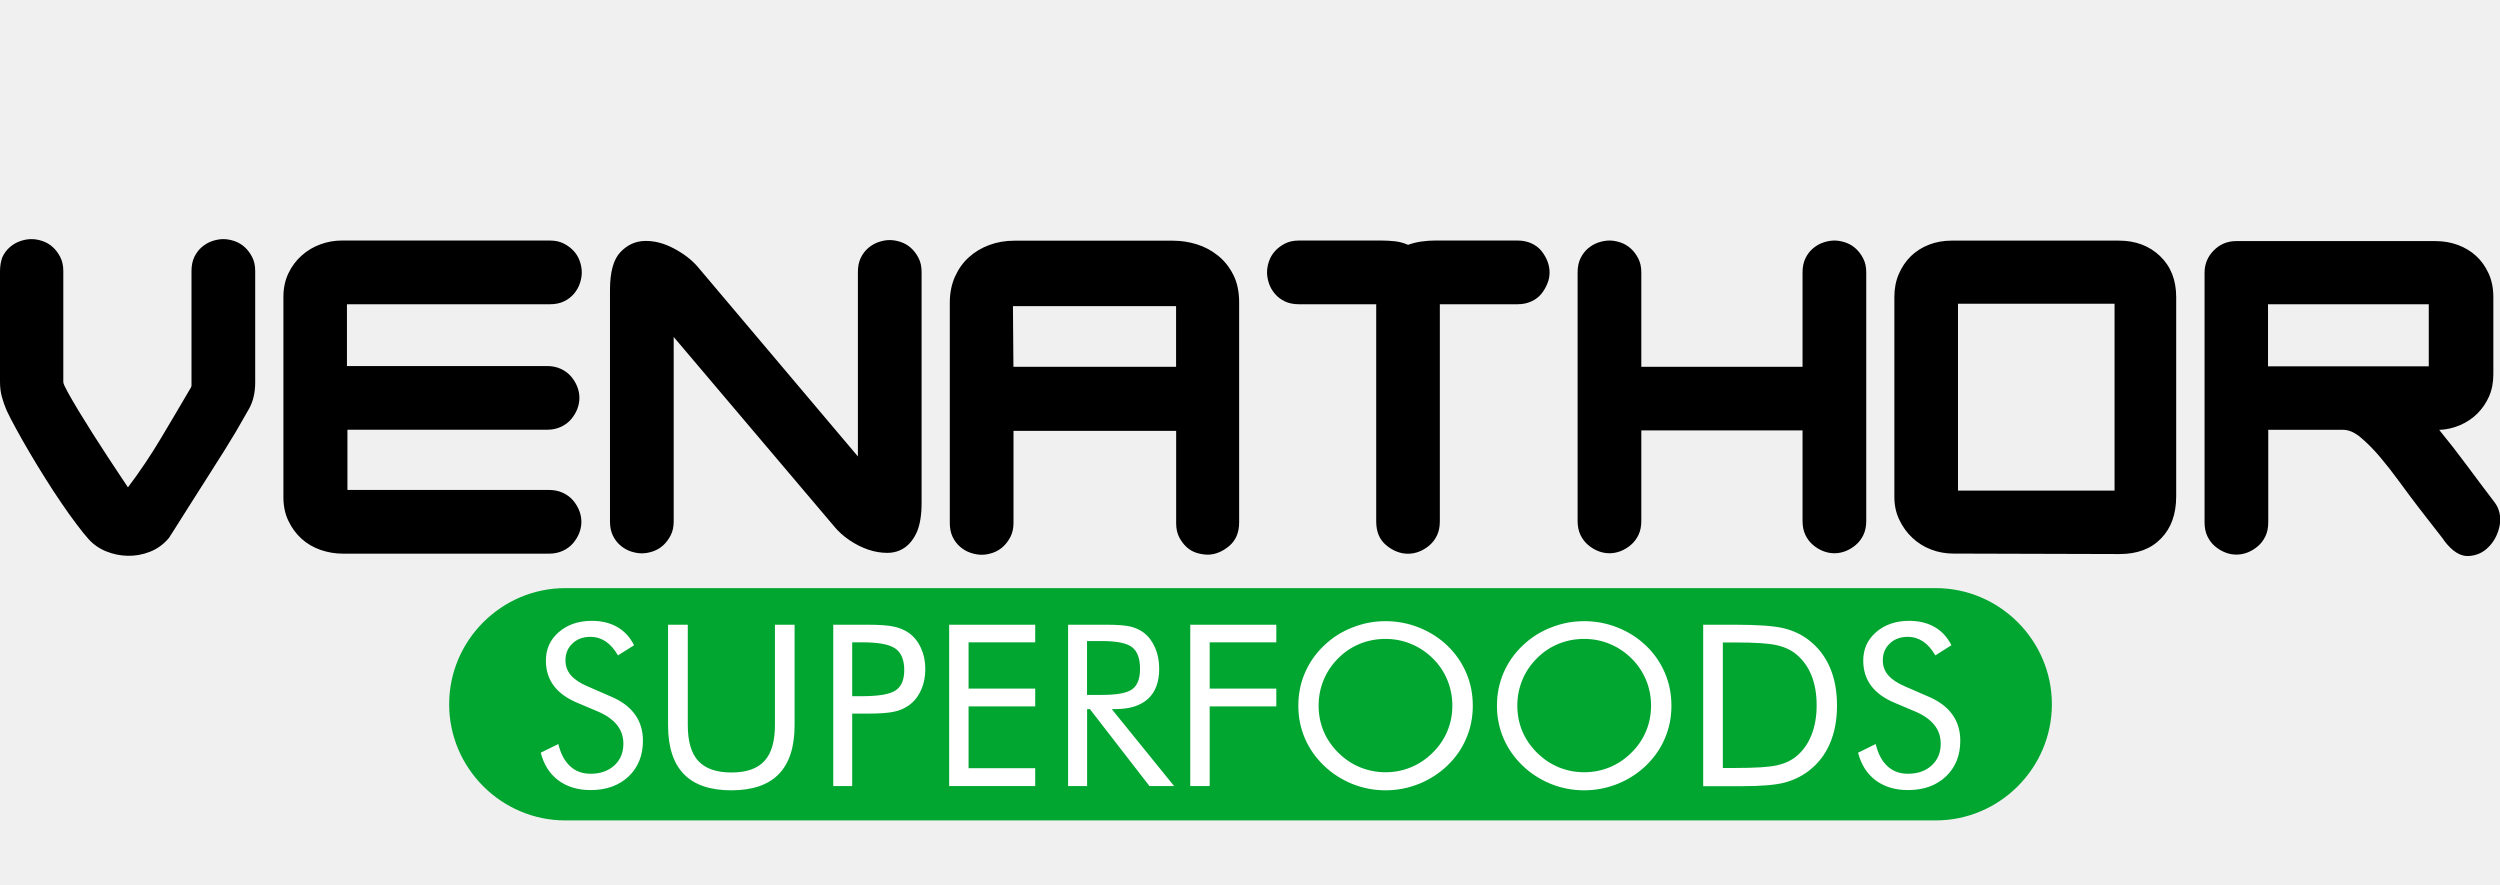
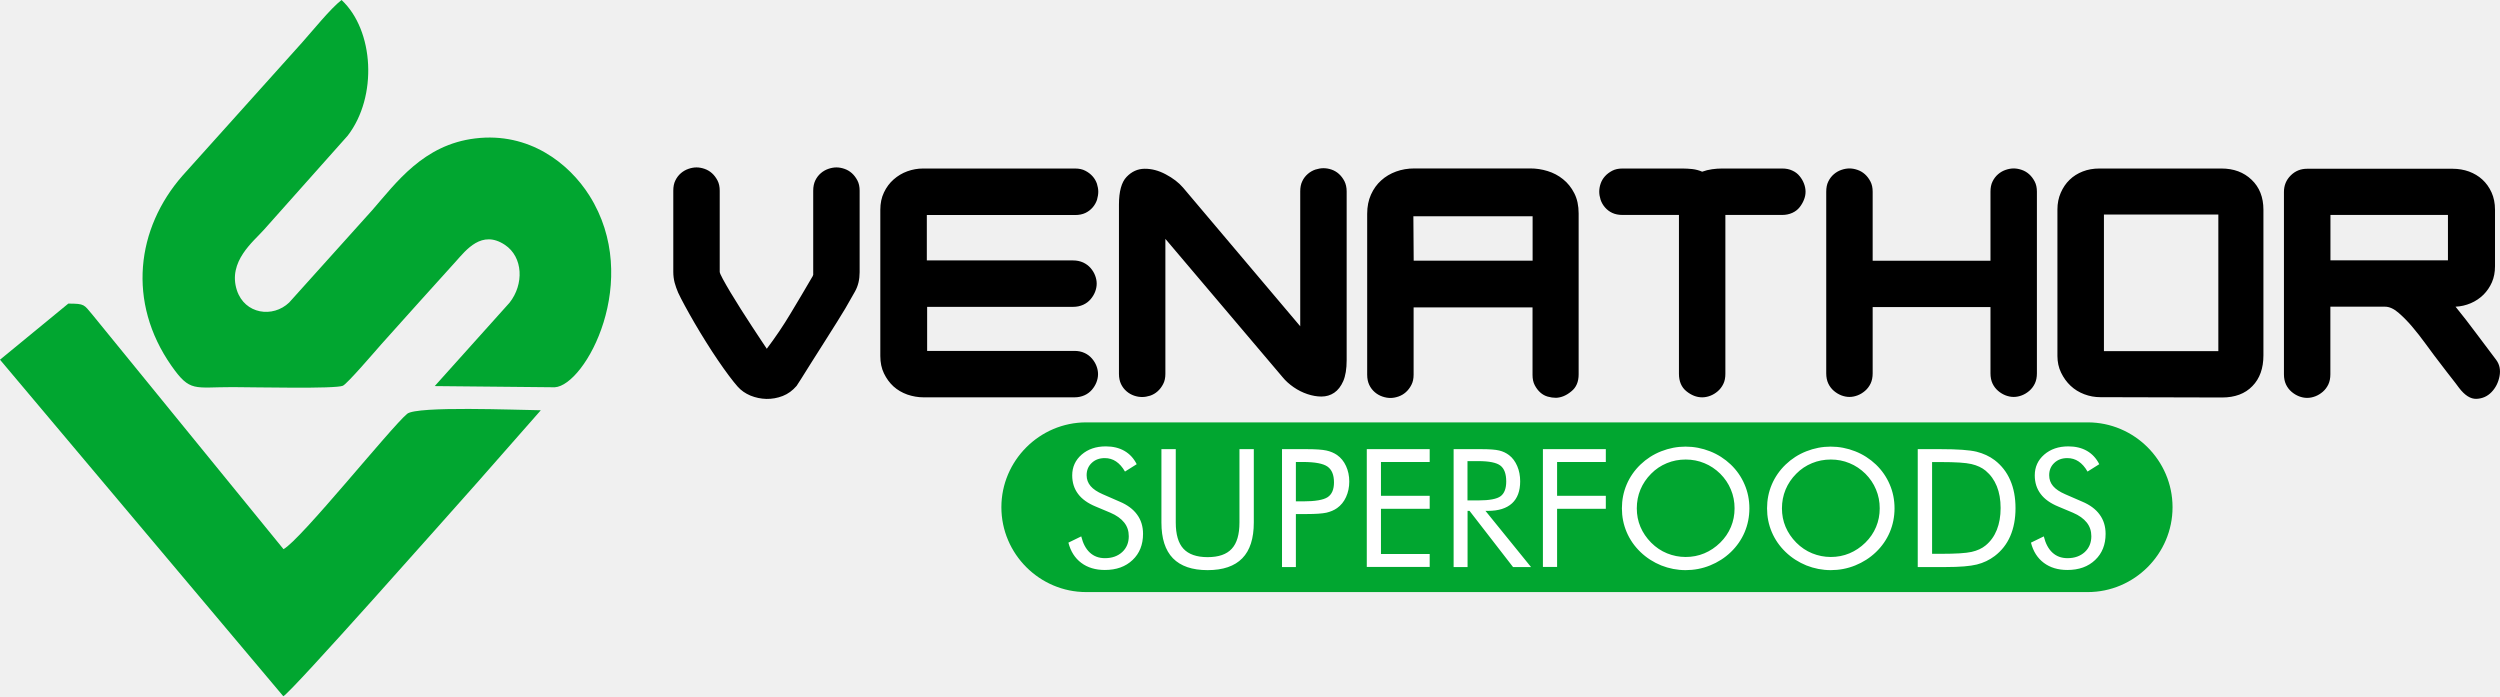
- <svg xmlns="http://www.w3.org/2000/svg" version="1.1" id="Capa_1" x="0px" y="0px" viewBox="0 0 315.54 111.69" style="enable-background:new 0 0 315.54 111.69;" xml:space="preserve">
+ <svg xmlns="http://www.w3.org/2000/svg" version="1.1" id="Capa_1" x="0px" y="0px" viewBox="0 0 315.54 87.88" style="enable-background:new 0 0 315.54 87.88;" xml:space="preserve">
  <style type="text/css">
	.st0{fill-rule:evenodd;clip-rule:evenodd;fill:#01A630;}
	.st1{fill:#FFFFFF;}
</style>
-   <path class="st0" d="M71.35,74.23h172.97c8.06,0,14.66,6.6,14.66,14.66v0c0,8.06-6.6,14.66-14.66,14.66H71.35  c-8.06,0-14.66-6.6-14.66-14.66v0C56.69,80.83,63.29,74.23,71.35,74.23" />
-   <path d="M306.55,46.24h-20.29V38.4h20.29V46.24z M314.87,63.42c-1.16-1.52-2.3-3.04-3.44-4.58c-1.14-1.54-2.32-3.06-3.56-4.58  c0.92-0.04,1.8-0.24,2.63-0.6c0.84-0.36,1.57-0.85,2.19-1.47c0.62-0.62,1.11-1.34,1.47-2.16c0.36-0.82,0.54-1.75,0.54-2.78V37.5  c0-1.12-0.2-2.12-0.6-2.99c-0.4-0.88-0.93-1.62-1.59-2.22c-0.66-0.6-1.43-1.06-2.3-1.38c-0.88-0.32-1.82-0.48-2.81-0.48h-25.14  c-1.12,0-2.07,0.39-2.84,1.17c-0.78,0.78-1.17,1.73-1.17,2.84v17.06v11.85v2.57c0,0.68,0.12,1.27,0.36,1.77  c0.24,0.5,0.56,0.92,0.96,1.26c0.4,0.34,0.83,0.6,1.29,0.78c0.46,0.18,0.93,0.27,1.41,0.27c0.48,0,0.95-0.09,1.41-0.27  c0.46-0.18,0.89-0.44,1.29-0.78c0.4-0.34,0.72-0.76,0.96-1.26c0.24-0.5,0.36-1.09,0.36-1.77v-2.57v-9.1h9.46  c0.72,0,1.48,0.34,2.27,1.02c0.8,0.68,1.59,1.48,2.36,2.39c0.78,0.92,1.51,1.85,2.19,2.78c0.68,0.94,1.22,1.67,1.62,2.19  c0.72,0.96,1.43,1.89,2.13,2.78c0.7,0.9,1.23,1.58,1.59,2.04c0.36,0.46,0.56,0.73,0.6,0.81c1,1.32,2.01,1.96,3.02,1.92  c1.02-0.04,1.89-0.43,2.6-1.17c0.72-0.74,1.18-1.66,1.38-2.75C315.67,65.17,315.47,64.22,314.87,63.42z M266.89,61.92h-19.76V38.34  h19.76V61.92z M274.67,62.64V37.5c0-2.16-0.68-3.88-2.04-5.18c-1.36-1.3-3.09-1.95-5.21-1.95h-21.07c-1.04,0-2,0.17-2.87,0.51  c-0.88,0.34-1.64,0.82-2.28,1.44c-0.64,0.62-1.15,1.37-1.53,2.24c-0.38,0.88-0.57,1.84-0.57,2.87v25.32c0,1.04,0.21,2,0.63,2.87  c0.42,0.88,0.97,1.64,1.65,2.27c0.68,0.64,1.47,1.13,2.36,1.47s1.83,0.51,2.78,0.51l21.01,0.06c2.23,0,3.98-0.66,5.24-1.98  C274.04,66.65,274.67,64.88,274.67,62.64z M235.55,65.75V34.38c0-0.68-0.13-1.27-0.39-1.77c-0.26-0.5-0.58-0.92-0.96-1.26  c-0.38-0.34-0.81-0.59-1.29-0.75c-0.48-0.16-0.94-0.24-1.38-0.24c-0.44,0-0.9,0.08-1.38,0.24c-0.48,0.16-0.92,0.41-1.32,0.75  c-0.4,0.34-0.72,0.76-0.96,1.26c-0.24,0.5-0.36,1.09-0.36,1.77V46.3h-20.35V34.38c0-0.68-0.13-1.27-0.39-1.77  c-0.26-0.5-0.58-0.92-0.96-1.26c-0.38-0.34-0.81-0.59-1.29-0.75c-0.48-0.16-0.94-0.24-1.38-0.24c-0.44,0-0.9,0.08-1.38,0.24  c-0.48,0.16-0.92,0.41-1.32,0.75c-0.4,0.34-0.72,0.76-0.96,1.26c-0.24,0.5-0.36,1.09-0.36,1.77v31.37c0,0.68,0.12,1.27,0.36,1.77  c0.24,0.5,0.56,0.92,0.96,1.26c0.4,0.34,0.83,0.6,1.29,0.78c0.46,0.18,0.93,0.27,1.41,0.27c0.48,0,0.95-0.09,1.41-0.27  c0.46-0.18,0.89-0.44,1.29-0.78c0.4-0.34,0.72-0.76,0.96-1.26c0.24-0.5,0.36-1.09,0.36-1.77V54.32h20.35v11.43  c0,0.68,0.12,1.27,0.36,1.77c0.24,0.5,0.56,0.92,0.96,1.26c0.4,0.34,0.83,0.6,1.29,0.78c0.46,0.18,0.93,0.27,1.41,0.27  c0.48,0,0.95-0.09,1.41-0.27c0.46-0.18,0.89-0.44,1.29-0.78c0.4-0.34,0.72-0.76,0.96-1.26C235.43,67.02,235.55,66.43,235.55,65.75z   M195.58,34.38c0-0.48-0.09-0.95-0.27-1.41c-0.18-0.46-0.43-0.89-0.75-1.29c-0.32-0.4-0.74-0.72-1.26-0.96  c-0.52-0.24-1.1-0.36-1.74-0.36h-10.42c-0.56,0-1.13,0.04-1.71,0.12c-0.58,0.08-1.15,0.22-1.71,0.42c-0.56-0.24-1.12-0.39-1.68-0.45  c-0.56-0.06-1.12-0.09-1.68-0.09h-10.42c-0.68,0-1.27,0.13-1.77,0.39c-0.5,0.26-0.92,0.58-1.26,0.96c-0.34,0.38-0.59,0.81-0.75,1.29  c-0.16,0.48-0.24,0.94-0.24,1.38c0,0.44,0.08,0.9,0.24,1.38c0.16,0.48,0.41,0.92,0.75,1.32c0.34,0.4,0.76,0.72,1.26,0.96  c0.5,0.24,1.09,0.36,1.77,0.36h9.76v27.42c0,1.32,0.43,2.32,1.29,3.02c0.86,0.7,1.77,1.05,2.72,1.05c0.48,0,0.95-0.09,1.41-0.27  c0.46-0.18,0.89-0.44,1.29-0.78c0.4-0.34,0.72-0.76,0.96-1.26c0.24-0.5,0.36-1.09,0.36-1.77V38.4h9.82c0.64,0,1.22-0.12,1.74-0.36  c0.52-0.24,0.94-0.56,1.26-0.96c0.32-0.4,0.57-0.83,0.75-1.29C195.5,35.33,195.58,34.86,195.58,34.38z M148.44,46.3h-20.53  l-0.06-7.66h20.59V46.3z M156.4,65.93V38.16c0-1.36-0.25-2.52-0.75-3.5c-0.5-0.98-1.15-1.79-1.95-2.42  c-0.8-0.64-1.69-1.11-2.66-1.41c-0.98-0.3-1.97-0.45-2.96-0.45h-20.06c-1.12,0-2.17,0.18-3.14,0.54c-0.98,0.36-1.84,0.87-2.57,1.53  c-0.74,0.66-1.33,1.48-1.77,2.45c-0.44,0.98-0.66,2.09-0.66,3.32v27.78c0,0.68,0.12,1.27,0.36,1.77c0.24,0.5,0.56,0.92,0.96,1.26  c0.4,0.34,0.84,0.59,1.32,0.75c0.48,0.16,0.94,0.24,1.38,0.24c0.44,0,0.9-0.08,1.38-0.24c0.48-0.16,0.91-0.41,1.29-0.75  c0.38-0.34,0.7-0.76,0.96-1.26c0.26-0.5,0.39-1.09,0.39-1.77V54.38h20.53v11.67c0,0.68,0.13,1.27,0.39,1.77  c0.26,0.5,0.58,0.92,0.96,1.26c0.38,0.34,0.81,0.58,1.29,0.72c0.48,0.14,0.96,0.21,1.44,0.21c0.92-0.04,1.8-0.41,2.63-1.11  C155.98,68.2,156.4,67.21,156.4,65.93z M116.32,63.48V34.32c0-0.68-0.13-1.27-0.39-1.77c-0.26-0.5-0.58-0.92-0.96-1.26  c-0.38-0.34-0.81-0.59-1.29-0.75c-0.48-0.16-0.94-0.24-1.38-0.24c-0.44,0-0.9,0.08-1.38,0.24c-0.48,0.16-0.92,0.41-1.32,0.75  c-0.4,0.34-0.72,0.76-0.96,1.26c-0.24,0.5-0.36,1.09-0.36,1.77v23.29L88.06,33.67c-0.76-0.88-1.76-1.65-2.99-2.3  c-1.24-0.66-2.45-0.98-3.65-0.96c-1.2,0.02-2.24,0.49-3.11,1.41c-0.88,0.92-1.32,2.51-1.32,4.79v29.21c0,0.68,0.12,1.27,0.36,1.77  c0.24,0.5,0.56,0.92,0.96,1.26c0.4,0.34,0.84,0.59,1.32,0.75c0.48,0.16,0.94,0.24,1.38,0.24c0.44,0,0.9-0.08,1.38-0.24  c0.48-0.16,0.91-0.41,1.29-0.75c0.38-0.34,0.7-0.76,0.96-1.26c0.26-0.5,0.39-1.09,0.39-1.77V42.53l20.24,23.89  c0.52,0.64,1.16,1.22,1.92,1.74c0.76,0.52,1.55,0.92,2.36,1.2c0.82,0.28,1.63,0.42,2.42,0.42c0.84,0,1.58-0.22,2.21-0.66  c0.64-0.44,1.16-1.11,1.56-2.01C116.12,66.2,116.32,65,116.32,63.48z M73.43,34.38c0-0.44-0.08-0.9-0.24-1.38  c-0.16-0.48-0.41-0.91-0.75-1.29c-0.34-0.38-0.76-0.7-1.26-0.96c-0.5-0.26-1.09-0.39-1.77-0.39H43.13c-0.92,0-1.82,0.16-2.69,0.48  c-0.88,0.32-1.67,0.79-2.36,1.41c-0.7,0.62-1.26,1.37-1.68,2.25c-0.42,0.88-0.63,1.88-0.63,2.99v25.26c0,1.12,0.21,2.12,0.63,2.99  c0.42,0.88,0.97,1.63,1.65,2.25c0.68,0.62,1.48,1.09,2.39,1.41c0.92,0.32,1.86,0.48,2.81,0.48H69.3c0.64,0,1.22-0.12,1.74-0.36  c0.52-0.24,0.95-0.56,1.29-0.96c0.34-0.4,0.6-0.83,0.78-1.29c0.18-0.46,0.27-0.93,0.27-1.41c0-0.48-0.09-0.95-0.27-1.41  c-0.18-0.46-0.44-0.89-0.78-1.29c-0.34-0.4-0.77-0.72-1.29-0.96c-0.52-0.24-1.1-0.36-1.74-0.36H43.85v-7.6h25.2  c0.64,0,1.22-0.12,1.74-0.36c0.52-0.24,0.95-0.56,1.29-0.96c0.34-0.4,0.6-0.83,0.78-1.29c0.18-0.46,0.27-0.93,0.27-1.41  c0-0.48-0.09-0.95-0.27-1.41c-0.18-0.46-0.44-0.89-0.78-1.29c-0.34-0.4-0.77-0.72-1.29-0.96c-0.52-0.24-1.1-0.36-1.74-0.36H43.79  V38.4h25.62c0.68,0,1.27-0.12,1.77-0.36c0.5-0.24,0.92-0.56,1.26-0.96c0.34-0.4,0.59-0.84,0.75-1.32  C73.35,35.28,73.43,34.82,73.43,34.38z M32.21,48.27V34.2c0-0.68-0.13-1.27-0.39-1.77c-0.26-0.5-0.58-0.92-0.96-1.26  c-0.38-0.34-0.81-0.59-1.29-0.75c-0.48-0.16-0.94-0.24-1.38-0.24c-0.44,0-0.9,0.08-1.38,0.24c-0.48,0.16-0.92,0.41-1.32,0.75  c-0.4,0.34-0.72,0.76-0.96,1.26c-0.24,0.5-0.36,1.09-0.36,1.77v14.55c-0.04,0.04-0.06,0.08-0.06,0.12c0,0.04-0.02,0.08-0.06,0.12  c-1.24,2.12-2.49,4.24-3.77,6.38c-1.28,2.14-2.65,4.18-4.13,6.14c-0.16-0.24-0.48-0.72-0.96-1.44c-0.48-0.72-1.02-1.54-1.62-2.45  c-0.6-0.92-1.23-1.9-1.89-2.93c-0.66-1.04-1.26-2.01-1.8-2.9c-0.54-0.9-0.99-1.68-1.35-2.33c-0.36-0.66-0.54-1.07-0.54-1.23V34.2  c0-0.68-0.13-1.27-0.39-1.77c-0.26-0.5-0.58-0.92-0.96-1.26c-0.38-0.34-0.81-0.59-1.29-0.75s-0.94-0.24-1.38-0.24  c-0.44,0-0.9,0.08-1.38,0.24c-0.48,0.16-0.92,0.41-1.32,0.75c-0.4,0.34-0.72,0.76-0.96,1.26C0.12,32.94,0,33.53,0,34.2v14.01  c0,0.68,0.08,1.31,0.24,1.89c0.16,0.58,0.36,1.15,0.6,1.71c0.28,0.6,0.67,1.36,1.17,2.27c0.5,0.92,1.06,1.91,1.68,2.96  c0.62,1.06,1.28,2.15,1.98,3.26c0.7,1.12,1.39,2.18,2.07,3.17c0.68,1,1.32,1.9,1.92,2.69c0.6,0.8,1.1,1.42,1.5,1.86  c0.6,0.68,1.34,1.2,2.21,1.56c0.88,0.36,1.8,0.55,2.75,0.57c0.96,0.02,1.9-0.15,2.81-0.51c0.92-0.36,1.72-0.94,2.39-1.74  c0.04-0.04,0.29-0.43,0.75-1.17c0.46-0.74,1.07-1.71,1.83-2.9c0.76-1.2,1.53-2.4,2.3-3.62c0.78-1.22,1.5-2.35,2.16-3.41  c0.66-1.06,1.13-1.83,1.41-2.31c0.6-1.04,1.16-2.02,1.68-2.93C31.95,50.65,32.21,49.55,32.21,48.27z" />
-   <path class="st1" d="M243.37,87.91c1.34,0.56,2.35,1.31,3.03,2.25c0.68,0.93,1.02,2.05,1.02,3.32c0,1.87-0.61,3.38-1.81,4.52  c-1.21,1.14-2.8,1.72-4.79,1.72c-1.62,0-2.98-0.41-4.08-1.23c-1.1-0.82-1.83-1.98-2.22-3.49l2.22-1.09c0.3,1.23,0.8,2.17,1.49,2.8  c0.69,0.64,1.55,0.95,2.59,0.95c1.23,0,2.22-0.35,2.99-1.05c0.76-0.7,1.14-1.61,1.14-2.73c0-0.91-0.26-1.7-0.8-2.37  c-0.53-0.67-1.33-1.24-2.4-1.7l-2.51-1.06c-1.37-0.56-2.39-1.29-3.06-2.18c-0.67-0.89-1.01-1.95-1.01-3.2  c0-1.45,0.54-2.64,1.63-3.59c1.09-0.94,2.48-1.42,4.17-1.42c1.23,0,2.31,0.26,3.21,0.78c0.91,0.52,1.61,1.29,2.12,2.3l-2.03,1.28  c-0.46-0.79-0.97-1.37-1.55-1.76c-0.57-0.38-1.22-0.58-1.94-0.58c-0.92,0-1.68,0.28-2.26,0.84c-0.59,0.56-0.88,1.26-0.88,2.13  c0,0.72,0.23,1.35,0.68,1.87c0.45,0.53,1.15,1,2.09,1.4L243.37,87.91z M214.97,99.21V78.85h3.96c2.92,0,4.98,0.15,6.18,0.44  c1.2,0.29,2.25,0.78,3.15,1.47c1.18,0.9,2.08,2.05,2.69,3.45c0.61,1.4,0.91,3.01,0.91,4.84c0,1.82-0.3,3.42-0.91,4.82  c-0.6,1.4-1.5,2.54-2.69,3.45c-0.9,0.68-1.93,1.17-3.07,1.47c-1.15,0.29-2.94,0.44-5.37,0.44h-0.88H214.97z M217.45,96.93h1.56  c2.53,0,4.28-0.11,5.26-0.33c0.97-0.22,1.79-0.59,2.43-1.12c0.85-0.69,1.49-1.59,1.93-2.69c0.44-1.1,0.66-2.36,0.66-3.78  c0-1.42-0.22-2.68-0.65-3.76c-0.44-1.08-1.08-1.97-1.94-2.68c-0.65-0.54-1.47-0.92-2.47-1.14c-1-0.23-2.74-0.34-5.22-0.34h-1.56  V96.93z M210.96,89.07c0,1.46-0.27,2.83-0.82,4.11c-0.54,1.29-1.34,2.43-2.38,3.44c-1.04,1-2.24,1.77-3.6,2.32  c-1.36,0.54-2.76,0.81-4.22,0.81c-1.45,0-2.85-0.27-4.2-0.81c-1.34-0.55-2.54-1.31-3.58-2.32c-1.05-1.01-1.85-2.16-2.4-3.45  c-0.55-1.29-0.82-2.65-0.82-4.1c0-1.46,0.27-2.83,0.82-4.12c0.55-1.29,1.35-2.44,2.4-3.45c1.03-0.99,2.22-1.76,3.58-2.29  c1.35-0.54,2.75-0.81,4.21-0.81c1.46,0,2.87,0.27,4.23,0.81c1.35,0.54,2.55,1.3,3.58,2.29c1.04,1,1.83,2.15,2.38,3.44  C210.69,86.23,210.96,87.6,210.96,89.07z M199.96,97.47c1.12,0,2.2-0.21,3.21-0.63c1.02-0.42,1.94-1.04,2.75-1.85  c0.81-0.8,1.42-1.7,1.84-2.71c0.42-1.01,0.63-2.08,0.63-3.21c0-1.14-0.21-2.23-0.64-3.26c-0.43-1.03-1.04-1.94-1.84-2.72  c-0.81-0.8-1.72-1.4-2.74-1.82c-1.01-0.42-2.09-0.63-3.23-0.63c-1.14,0-2.23,0.21-3.25,0.63c-1.02,0.42-1.93,1.03-2.71,1.82  c-0.81,0.81-1.42,1.72-1.84,2.74c-0.42,1.02-0.63,2.1-0.63,3.24c0,1.13,0.21,2.2,0.62,3.2c0.42,1,1.04,1.91,1.85,2.72  c0.83,0.82,1.74,1.43,2.75,1.85C197.75,97.26,198.82,97.47,199.96,97.47z M185.89,89.07c0,1.46-0.27,2.83-0.82,4.11  c-0.54,1.29-1.33,2.43-2.38,3.44c-1.04,1-2.24,1.77-3.6,2.32c-1.36,0.54-2.76,0.81-4.22,0.81c-1.45,0-2.85-0.27-4.2-0.81  c-1.34-0.55-2.54-1.31-3.58-2.32c-1.05-1.01-1.85-2.16-2.4-3.45c-0.55-1.29-0.82-2.65-0.82-4.1c0-1.46,0.27-2.83,0.82-4.12  c0.55-1.29,1.35-2.44,2.4-3.45c1.03-0.99,2.22-1.76,3.58-2.29c1.35-0.54,2.75-0.81,4.21-0.81c1.46,0,2.87,0.27,4.23,0.81  c1.35,0.54,2.55,1.3,3.58,2.29c1.04,1,1.83,2.15,2.38,3.44C185.62,86.23,185.89,87.6,185.89,89.07z M174.88,97.47  c1.12,0,2.2-0.21,3.21-0.63c1.02-0.42,1.94-1.04,2.75-1.85c0.81-0.8,1.42-1.7,1.84-2.71c0.42-1.01,0.63-2.08,0.63-3.21  c0-1.14-0.21-2.23-0.64-3.26c-0.43-1.03-1.04-1.94-1.84-2.72c-0.81-0.8-1.72-1.4-2.74-1.82c-1.01-0.42-2.09-0.63-3.23-0.63  c-1.14,0-2.23,0.21-3.25,0.63c-1.02,0.42-1.93,1.03-2.71,1.82c-0.81,0.81-1.42,1.72-1.84,2.74c-0.42,1.02-0.63,2.1-0.63,3.24  c0,1.13,0.21,2.2,0.62,3.2c0.42,1,1.04,1.91,1.85,2.72c0.83,0.82,1.74,1.43,2.75,1.85C172.68,97.26,173.75,97.47,174.88,97.47z   M150.23,99.21V78.85h10.86v2.22h-8.41v5.84h8.41v2.25h-8.41v10.05H150.23z M137.2,80.9v6.81h1.87c1.92,0,3.2-0.24,3.85-0.73  c0.65-0.48,0.97-1.33,0.97-2.55c0-1.31-0.33-2.22-1-2.74c-0.67-0.52-1.94-0.78-3.82-0.78H137.2z M134.81,99.21V78.85h4.84  c1.38,0,2.39,0.08,3.03,0.23c0.64,0.16,1.21,0.42,1.7,0.79c0.61,0.47,1.08,1.11,1.42,1.9c0.34,0.79,0.51,1.67,0.51,2.63  c0,1.67-0.47,2.94-1.41,3.8c-0.95,0.87-2.32,1.3-4.14,1.3h-0.44l7.87,9.71h-3.11l-7.52-9.71h-0.35v9.71H134.81z M119.8,99.21V78.85  h10.86v2.22h-8.41v5.84h8.41v2.25h-8.41v7.8h8.41v2.25H119.8z M107.56,87.87h1.24c2.1,0,3.52-0.24,4.24-0.73  c0.73-0.48,1.09-1.33,1.09-2.55c0-1.3-0.37-2.21-1.12-2.73c-0.74-0.53-2.15-0.79-4.21-0.79h-1.24V87.87z M107.56,90.07v9.14h-2.39  V78.85h4.32c1.51,0,2.63,0.08,3.34,0.24c0.72,0.16,1.34,0.42,1.86,0.78c0.66,0.46,1.17,1.1,1.54,1.9c0.37,0.81,0.56,1.7,0.56,2.68  c0,0.99-0.19,1.88-0.56,2.69c-0.37,0.81-0.88,1.44-1.54,1.9c-0.52,0.37-1.14,0.64-1.85,0.79c-0.71,0.16-1.82,0.24-3.35,0.24h-0.69  H107.56z M84.33,78.85h2.48v12.67c0,2.06,0.44,3.57,1.33,4.53c0.89,0.96,2.28,1.45,4.17,1.45c1.9,0,3.28-0.48,4.17-1.45  c0.89-0.96,1.33-2.47,1.33-4.53V78.85h2.48v12.67c0,2.75-0.66,4.81-1.99,6.18c-1.33,1.37-3.33,2.05-6,2.05  c-2.67,0-4.66-0.68-5.99-2.05c-1.33-1.37-1.99-3.43-1.99-6.18V78.85z M77.1,87.91c1.34,0.56,2.35,1.31,3.03,2.25  c0.68,0.93,1.02,2.05,1.02,3.32c0,1.87-0.61,3.38-1.81,4.52c-1.21,1.14-2.8,1.72-4.79,1.72c-1.62,0-2.98-0.41-4.08-1.23  c-1.1-0.82-1.83-1.98-2.22-3.49l2.22-1.09c0.3,1.23,0.8,2.17,1.49,2.8c0.69,0.64,1.55,0.95,2.59,0.95c1.23,0,2.22-0.35,2.99-1.05  c0.76-0.7,1.14-1.61,1.14-2.73c0-0.91-0.26-1.7-0.8-2.37c-0.53-0.67-1.33-1.24-2.4-1.7l-2.51-1.06c-1.37-0.56-2.39-1.29-3.06-2.18  c-0.67-0.89-1.01-1.95-1.01-3.2c0-1.45,0.54-2.64,1.63-3.59c1.09-0.94,2.48-1.42,4.17-1.42c1.23,0,2.31,0.26,3.21,0.78  c0.91,0.52,1.61,1.29,2.12,2.3l-2.03,1.28c-0.46-0.79-0.97-1.37-1.55-1.76c-0.57-0.38-1.22-0.58-1.94-0.58  c-0.92,0-1.68,0.28-2.26,0.84c-0.59,0.56-0.88,1.26-0.88,2.13c0,0.72,0.23,1.35,0.68,1.87c0.45,0.53,1.15,1,2.09,1.4L77.1,87.91z" />
+   <g>
+     <g>
+       <path class="st0" d="M29.38,48.86c2.89,0.01,12.93,0.24,13.89-0.17c0.55-0.23,4.15-4.44,4.85-5.23c3.2-3.58,6.2-6.91,9.42-10.47    c1.28-1.42,3.26-4.03,6.18-2.09c2.32,1.54,2.43,4.99,0.59,7.31l-9.44,10.52l15.15,0.15c3.87-0.23,11.1-13.55,4.37-24.2    c-2.57-4.07-7.6-8.03-14.4-7.21c-6.57,0.79-10,5.62-13.02,9.07L36.5,38.18c-2.06,1.98-5.61,1.48-6.6-1.54    c-1.18-3.63,2.09-6.15,3.42-7.65l10.56-11.86C47.69,12.19,47.21,3.82,43.11,0c-1.39,1.07-3.65,3.88-5,5.39L23.03,22.18    c-5.81,6.63-7.02,15.95-1.39,23.99C24.01,49.55,24.5,48.85,29.38,48.86" />
+       <path class="st0" d="M35.76,87.88c1.21-0.7,20.7-22.74,24.41-26.9l8.09-9.2c-3.06-0.03-15.65-0.56-16.87,0.45    c-2.04,1.69-13.48,15.98-15.61,17.08L11.64,39.69c-1.06-1.24-0.92-1.37-3.02-1.37L0,45.4L35.76,87.88z" />
+     </g>
+     <g>
+       <path class="st0" d="M137.1,53.31H263.5c5.89,0,10.71,4.82,10.71,10.71v0c0,5.89-4.82,10.71-10.71,10.71H137.1    c-5.89,0-10.71-4.82-10.71-10.71v0C126.39,58.14,131.21,53.31,137.1,53.31" />
+       <path d="M308.97,32.86h-14.83v-5.73h14.83V32.86z M315.05,45.41c-0.85-1.11-1.68-2.22-2.52-3.35c-0.83-1.12-1.7-2.24-2.6-3.35    c0.67-0.03,1.31-0.18,1.92-0.44c0.61-0.26,1.14-0.62,1.6-1.07c0.45-0.45,0.81-0.98,1.07-1.57c0.26-0.6,0.39-1.28,0.39-2.03v-7.13    c0-0.82-0.15-1.55-0.44-2.19c-0.29-0.64-0.68-1.18-1.16-1.62c-0.48-0.44-1.04-0.77-1.68-1.01c-0.64-0.23-1.33-0.35-2.06-0.35    h-18.37c-0.82,0-1.51,0.28-2.08,0.85c-0.57,0.57-0.85,1.26-0.85,2.08v12.47v8.66v1.88c0,0.5,0.09,0.93,0.26,1.29    c0.17,0.36,0.41,0.67,0.7,0.92c0.29,0.25,0.61,0.44,0.94,0.57c0.34,0.13,0.68,0.2,1.03,0.2c0.35,0,0.69-0.07,1.03-0.2    c0.34-0.13,0.65-0.32,0.94-0.57c0.29-0.25,0.52-0.55,0.7-0.92c0.17-0.36,0.26-0.79,0.26-1.29v-1.88v-6.65h6.91    c0.52,0,1.08,0.25,1.66,0.74c0.58,0.5,1.16,1.08,1.73,1.75c0.57,0.67,1.1,1.35,1.6,2.03c0.5,0.69,0.89,1.22,1.18,1.6    c0.52,0.7,1.04,1.38,1.55,2.03c0.51,0.66,0.9,1.15,1.16,1.49c0.26,0.34,0.41,0.53,0.44,0.59c0.73,0.96,1.47,1.43,2.21,1.4    c0.74-0.03,1.38-0.31,1.9-0.85c0.52-0.54,0.86-1.21,1.01-2.01C315.63,46.69,315.49,46,315.05,45.41z M279.99,44.32h-14.44V27.08    h14.44V44.32z M285.68,44.85V26.47c0-1.57-0.5-2.84-1.49-3.78c-0.99-0.95-2.26-1.42-3.81-1.42h-15.4c-0.76,0-1.46,0.12-2.1,0.37    c-0.64,0.25-1.2,0.6-1.66,1.05c-0.47,0.45-0.84,1-1.12,1.64c-0.28,0.64-0.42,1.34-0.42,2.1v18.5c0,0.76,0.15,1.46,0.46,2.1    c0.31,0.64,0.71,1.2,1.2,1.66c0.5,0.47,1.07,0.82,1.73,1.07c0.66,0.25,1.33,0.37,2.03,0.37l15.36,0.04c1.63,0,2.91-0.48,3.83-1.44    C285.22,47.78,285.68,46.48,285.68,44.85z M257.09,47.12V24.2c0-0.5-0.09-0.93-0.28-1.29c-0.19-0.36-0.42-0.67-0.7-0.92    c-0.28-0.25-0.59-0.43-0.94-0.55c-0.35-0.12-0.69-0.18-1.01-0.18c-0.32,0-0.66,0.06-1.01,0.18c-0.35,0.12-0.67,0.3-0.96,0.55    c-0.29,0.25-0.52,0.55-0.7,0.92c-0.18,0.36-0.26,0.79-0.26,1.29v8.71h-14.87V24.2c0-0.5-0.09-0.93-0.28-1.29    c-0.19-0.36-0.42-0.67-0.7-0.92c-0.28-0.25-0.59-0.43-0.94-0.55c-0.35-0.12-0.69-0.18-1.01-0.18c-0.32,0-0.66,0.06-1.01,0.18    c-0.35,0.12-0.67,0.3-0.96,0.55c-0.29,0.25-0.52,0.55-0.7,0.92c-0.18,0.36-0.26,0.79-0.26,1.29v22.92c0,0.5,0.09,0.93,0.26,1.29    c0.17,0.36,0.41,0.67,0.7,0.92c0.29,0.25,0.61,0.44,0.94,0.57c0.34,0.13,0.68,0.2,1.03,0.2c0.35,0,0.69-0.07,1.03-0.2    c0.34-0.13,0.65-0.32,0.94-0.57c0.29-0.25,0.52-0.55,0.7-0.92c0.17-0.36,0.26-0.79,0.26-1.29v-8.36h14.87v8.36    c0,0.5,0.09,0.93,0.26,1.29c0.17,0.36,0.41,0.67,0.7,0.92c0.29,0.25,0.61,0.44,0.94,0.57c0.34,0.13,0.68,0.2,1.03,0.2    s0.69-0.07,1.03-0.2c0.34-0.13,0.65-0.32,0.94-0.57c0.29-0.25,0.52-0.55,0.7-0.92C257,48.05,257.09,47.62,257.09,47.12z     M227.89,24.2c0-0.35-0.07-0.69-0.2-1.03c-0.13-0.34-0.31-0.65-0.55-0.94c-0.23-0.29-0.54-0.53-0.92-0.7    c-0.38-0.18-0.8-0.26-1.27-0.26h-7.61c-0.41,0-0.82,0.03-1.25,0.09c-0.42,0.06-0.84,0.16-1.25,0.31    c-0.41-0.18-0.82-0.28-1.22-0.33c-0.41-0.04-0.82-0.07-1.23-0.07h-7.61c-0.5,0-0.93,0.09-1.29,0.28c-0.36,0.19-0.67,0.42-0.92,0.7    c-0.25,0.28-0.43,0.59-0.55,0.94c-0.12,0.35-0.17,0.69-0.17,1.01c0,0.32,0.06,0.66,0.17,1.01c0.12,0.35,0.3,0.67,0.55,0.96    c0.25,0.29,0.55,0.53,0.92,0.7c0.36,0.17,0.79,0.26,1.29,0.26h7.13v20.04c0,0.96,0.31,1.7,0.94,2.21    c0.63,0.51,1.29,0.77,1.99,0.77c0.35,0,0.69-0.07,1.03-0.2c0.34-0.13,0.65-0.32,0.94-0.57c0.29-0.25,0.52-0.55,0.7-0.92    c0.18-0.36,0.26-0.79,0.26-1.29V27.13h7.17c0.47,0,0.89-0.09,1.27-0.26c0.38-0.17,0.69-0.41,0.92-0.7    c0.23-0.29,0.42-0.61,0.55-0.94C227.82,24.89,227.89,24.55,227.89,24.2z M193.44,32.9h-15.01l-0.04-5.6h15.05V32.9z M199.25,47.25    v-20.3c0-0.99-0.18-1.84-0.55-2.56c-0.36-0.71-0.84-1.31-1.42-1.77c-0.58-0.47-1.23-0.81-1.95-1.03    c-0.71-0.22-1.44-0.33-2.17-0.33h-14.65c-0.82,0-1.58,0.13-2.3,0.39c-0.71,0.26-1.34,0.63-1.88,1.12    c-0.54,0.48-0.97,1.08-1.29,1.79c-0.32,0.71-0.48,1.52-0.48,2.43v20.3c0,0.5,0.09,0.93,0.26,1.29c0.17,0.36,0.41,0.67,0.7,0.92    c0.29,0.25,0.61,0.43,0.96,0.55c0.35,0.12,0.69,0.18,1.01,0.18c0.32,0,0.66-0.06,1.01-0.18c0.35-0.12,0.66-0.3,0.94-0.55    c0.28-0.25,0.51-0.55,0.7-0.92c0.19-0.36,0.28-0.79,0.28-1.29v-8.49h15.01v8.53c0,0.5,0.09,0.93,0.28,1.29    c0.19,0.36,0.42,0.67,0.7,0.92c0.28,0.25,0.59,0.42,0.94,0.52c0.35,0.1,0.7,0.15,1.05,0.15c0.67-0.03,1.31-0.3,1.92-0.81    C198.95,48.91,199.25,48.18,199.25,47.25z M169.97,45.46v-21.3c0-0.5-0.1-0.93-0.28-1.29c-0.19-0.36-0.42-0.67-0.7-0.92    c-0.28-0.25-0.59-0.43-0.94-0.55c-0.35-0.12-0.69-0.17-1.01-0.17c-0.32,0-0.66,0.06-1.01,0.17c-0.35,0.12-0.67,0.3-0.96,0.55    c-0.29,0.25-0.53,0.55-0.7,0.92c-0.18,0.36-0.26,0.79-0.26,1.29v17.02l-14.79-17.5c-0.55-0.64-1.28-1.2-2.19-1.68    c-0.9-0.48-1.79-0.71-2.67-0.7c-0.88,0.01-1.63,0.36-2.27,1.03c-0.64,0.67-0.96,1.84-0.96,3.5v21.35c0,0.5,0.09,0.93,0.26,1.29    c0.17,0.36,0.41,0.67,0.7,0.92c0.29,0.25,0.61,0.43,0.96,0.55c0.35,0.12,0.69,0.17,1.01,0.17c0.32,0,0.66-0.06,1.01-0.17    c0.35-0.12,0.66-0.3,0.94-0.55c0.28-0.25,0.51-0.55,0.7-0.92c0.19-0.36,0.28-0.79,0.28-1.29V30.15l14.79,17.45    c0.38,0.47,0.85,0.89,1.4,1.27c0.55,0.38,1.13,0.67,1.73,0.87c0.6,0.2,1.19,0.31,1.77,0.31c0.61,0,1.15-0.16,1.62-0.48    c0.47-0.32,0.85-0.81,1.14-1.47C169.82,47.45,169.97,46.57,169.97,45.46z M138.62,24.2c0-0.32-0.06-0.66-0.17-1.01    c-0.12-0.35-0.3-0.66-0.55-0.94c-0.25-0.28-0.55-0.51-0.92-0.7c-0.36-0.19-0.79-0.28-1.29-0.28h-19.2c-0.67,0-1.33,0.12-1.97,0.35    c-0.64,0.23-1.22,0.58-1.73,1.03c-0.51,0.45-0.92,1-1.22,1.64c-0.31,0.64-0.46,1.37-0.46,2.19v18.46c0,0.82,0.15,1.55,0.46,2.19    c0.31,0.64,0.71,1.19,1.2,1.64c0.5,0.45,1.08,0.79,1.75,1.03c0.67,0.23,1.36,0.35,2.06,0.35h19.03c0.47,0,0.89-0.09,1.27-0.26    c0.38-0.17,0.69-0.41,0.94-0.7c0.25-0.29,0.44-0.61,0.57-0.94c0.13-0.34,0.2-0.68,0.2-1.03c0-0.35-0.07-0.69-0.2-1.03    c-0.13-0.34-0.32-0.65-0.57-0.94c-0.25-0.29-0.56-0.53-0.94-0.7c-0.38-0.18-0.8-0.26-1.27-0.26h-18.59v-5.56h18.42    c0.47,0,0.89-0.09,1.27-0.26c0.38-0.17,0.69-0.41,0.94-0.7c0.25-0.29,0.44-0.61,0.57-0.94c0.13-0.34,0.2-0.68,0.2-1.03    c0-0.35-0.07-0.69-0.2-1.03c-0.13-0.34-0.32-0.65-0.57-0.94c-0.25-0.29-0.56-0.52-0.94-0.7c-0.38-0.17-0.8-0.26-1.27-0.26h-18.46    v-5.73h18.72c0.5,0,0.93-0.09,1.29-0.26c0.36-0.17,0.67-0.41,0.92-0.7c0.25-0.29,0.43-0.61,0.55-0.96    C138.56,24.85,138.62,24.52,138.62,24.2z M108.5,34.35V24.07c0-0.5-0.09-0.93-0.28-1.29c-0.19-0.36-0.42-0.67-0.7-0.92    c-0.28-0.25-0.59-0.43-0.94-0.55c-0.35-0.12-0.69-0.18-1.01-0.18s-0.66,0.06-1.01,0.18c-0.35,0.12-0.67,0.3-0.96,0.55    c-0.29,0.25-0.52,0.55-0.7,0.92c-0.17,0.36-0.26,0.79-0.26,1.29V34.7c-0.03,0.03-0.04,0.06-0.04,0.09c0,0.03-0.01,0.06-0.04,0.09    c-0.9,1.55-1.82,3.1-2.76,4.66c-0.93,1.56-1.94,3.05-3.02,4.48c-0.12-0.17-0.35-0.52-0.7-1.05c-0.35-0.53-0.74-1.12-1.18-1.79    c-0.44-0.67-0.9-1.39-1.38-2.14c-0.48-0.76-0.92-1.47-1.31-2.12c-0.39-0.66-0.72-1.22-0.98-1.71c-0.26-0.48-0.39-0.78-0.39-0.9    V24.07c0-0.5-0.09-0.93-0.28-1.29c-0.19-0.36-0.42-0.67-0.7-0.92c-0.28-0.25-0.59-0.43-0.94-0.55c-0.35-0.12-0.69-0.18-1.01-0.18    c-0.32,0-0.66,0.06-1.01,0.18c-0.35,0.12-0.67,0.3-0.96,0.55c-0.29,0.25-0.52,0.55-0.7,0.92c-0.18,0.36-0.26,0.79-0.26,1.29V34.3    c0,0.5,0.06,0.95,0.17,1.38c0.12,0.42,0.26,0.84,0.44,1.25c0.2,0.44,0.49,0.99,0.85,1.66c0.36,0.67,0.77,1.39,1.22,2.17    c0.45,0.77,0.93,1.57,1.44,2.38c0.51,0.82,1.01,1.59,1.51,2.32c0.5,0.73,0.96,1.39,1.4,1.97c0.44,0.58,0.8,1.04,1.09,1.36    c0.44,0.5,0.98,0.87,1.62,1.14c0.64,0.26,1.31,0.4,2.01,0.42c0.7,0.01,1.39-0.11,2.06-0.37c0.67-0.26,1.25-0.69,1.75-1.27    c0.03-0.03,0.21-0.31,0.55-0.85c0.34-0.54,0.78-1.25,1.33-2.12c0.55-0.88,1.12-1.76,1.68-2.65c0.57-0.89,1.09-1.72,1.57-2.49    c0.48-0.77,0.82-1.33,1.03-1.68c0.44-0.76,0.85-1.47,1.22-2.14C108.31,36.08,108.5,35.28,108.5,34.35z" />
+       <path class="st1" d="M262.8,63.31c0.98,0.41,1.72,0.96,2.21,1.64c0.5,0.68,0.75,1.49,0.75,2.43c0,1.37-0.44,2.47-1.32,3.3    c-0.88,0.84-2.05,1.26-3.5,1.26c-1.19,0-2.18-0.3-2.98-0.9c-0.8-0.6-1.34-1.45-1.62-2.55l1.62-0.79c0.22,0.9,0.58,1.58,1.09,2.05    c0.5,0.46,1.13,0.7,1.9,0.7c0.9,0,1.62-0.26,2.18-0.77c0.55-0.51,0.83-1.18,0.83-2c0-0.67-0.19-1.24-0.58-1.73    c-0.39-0.49-0.97-0.91-1.75-1.24l-1.83-0.77c-1-0.41-1.75-0.94-2.24-1.6c-0.49-0.65-0.74-1.43-0.74-2.34    c0-1.06,0.4-1.93,1.19-2.62c0.8-0.69,1.81-1.04,3.05-1.04c0.9,0,1.69,0.19,2.35,0.57c0.66,0.38,1.18,0.94,1.55,1.68l-1.48,0.93    c-0.33-0.58-0.71-1-1.13-1.28c-0.42-0.28-0.89-0.42-1.42-0.42c-0.67,0-1.22,0.2-1.65,0.61c-0.43,0.41-0.64,0.92-0.64,1.55    c0,0.53,0.16,0.98,0.49,1.37c0.33,0.39,0.84,0.73,1.53,1.03L262.8,63.31z M242.05,71.57V56.69h2.89c2.14,0,3.64,0.11,4.52,0.32    c0.87,0.22,1.64,0.57,2.3,1.07c0.86,0.66,1.52,1.5,1.96,2.52c0.45,1.02,0.67,2.2,0.67,3.54c0,1.33-0.22,2.5-0.66,3.52    c-0.44,1.02-1.1,1.86-1.97,2.52c-0.66,0.5-1.41,0.86-2.25,1.07c-0.84,0.21-2.15,0.32-3.92,0.32h-0.65H242.05z M243.86,69.9H245    c1.85,0,3.13-0.08,3.84-0.24c0.71-0.16,1.31-0.43,1.78-0.82c0.62-0.51,1.09-1.16,1.41-1.96c0.32-0.8,0.48-1.72,0.48-2.76    c0-1.04-0.16-1.96-0.48-2.75c-0.32-0.79-0.79-1.44-1.41-1.96c-0.47-0.39-1.07-0.67-1.8-0.84c-0.73-0.17-2-0.25-3.82-0.25h-1.14    V69.9z M239.12,64.16c0,1.06-0.2,2.07-0.6,3.01c-0.4,0.94-0.98,1.78-1.74,2.51c-0.76,0.73-1.64,1.29-2.63,1.69    c-0.99,0.4-2.02,0.59-3.08,0.59c-1.06,0-2.08-0.2-3.07-0.59c-0.98-0.4-1.86-0.96-2.62-1.69c-0.77-0.74-1.35-1.58-1.75-2.52    c-0.4-0.94-0.6-1.94-0.6-3c0-1.06,0.2-2.07,0.6-3.01c0.4-0.94,0.99-1.79,1.75-2.52c0.75-0.72,1.62-1.28,2.61-1.67    c0.99-0.39,2.01-0.59,3.07-0.59c1.07,0,2.1,0.2,3.09,0.59c0.99,0.39,1.86,0.95,2.62,1.67c0.76,0.73,1.34,1.57,1.74,2.51    C238.92,62.08,239.12,63.09,239.12,64.16z M231.08,70.3c0.82,0,1.61-0.15,2.35-0.46c0.74-0.31,1.41-0.76,2.01-1.35    c0.59-0.58,1.04-1.24,1.35-1.98c0.31-0.74,0.46-1.52,0.46-2.35c0-0.83-0.15-1.63-0.47-2.38c-0.31-0.75-0.76-1.41-1.34-1.99    c-0.59-0.58-1.26-1.03-2-1.33c-0.74-0.31-1.53-0.46-2.36-0.46c-0.84,0-1.63,0.15-2.38,0.46c-0.75,0.31-1.41,0.75-1.98,1.33    c-0.59,0.59-1.04,1.26-1.35,2c-0.31,0.75-0.46,1.54-0.46,2.37c0,0.83,0.15,1.61,0.46,2.34c0.31,0.73,0.76,1.39,1.35,1.99    c0.6,0.6,1.27,1.05,2.01,1.35C229.47,70.14,230.25,70.3,231.08,70.3z M220.8,64.16c0,1.06-0.2,2.07-0.6,3.01    c-0.4,0.94-0.98,1.78-1.74,2.51c-0.76,0.73-1.64,1.29-2.63,1.69c-0.99,0.4-2.02,0.59-3.08,0.59c-1.06,0-2.08-0.2-3.07-0.59    c-0.98-0.4-1.86-0.96-2.62-1.69c-0.77-0.74-1.35-1.58-1.75-2.52c-0.4-0.94-0.6-1.94-0.6-3c0-1.06,0.2-2.07,0.6-3.01    c0.4-0.94,0.99-1.79,1.75-2.52c0.75-0.72,1.62-1.28,2.61-1.67c0.99-0.39,2.01-0.59,3.07-0.59c1.07,0,2.1,0.2,3.09,0.59    c0.99,0.39,1.86,0.95,2.62,1.67c0.76,0.73,1.34,1.57,1.74,2.51C220.6,62.08,220.8,63.09,220.8,64.16z M212.76,70.3    c0.82,0,1.61-0.15,2.35-0.46c0.74-0.31,1.41-0.76,2.01-1.35c0.59-0.58,1.04-1.24,1.35-1.98c0.31-0.74,0.46-1.52,0.46-2.35    c0-0.83-0.15-1.63-0.47-2.38c-0.31-0.75-0.76-1.41-1.34-1.99c-0.59-0.58-1.26-1.03-2-1.33c-0.74-0.31-1.53-0.46-2.36-0.46    c-0.84,0-1.63,0.15-2.38,0.46c-0.75,0.31-1.41,0.75-1.98,1.33c-0.59,0.59-1.04,1.26-1.35,2c-0.31,0.75-0.46,1.54-0.46,2.37    c0,0.83,0.15,1.61,0.46,2.34c0.31,0.73,0.76,1.39,1.35,1.99c0.6,0.6,1.27,1.05,2.01,1.35C211.15,70.14,211.93,70.3,212.76,70.3z     M194.74,71.57V56.69h7.94v1.62h-6.15v4.27h6.15v1.64h-6.15v7.34H194.74z M185.22,58.19v4.97h1.37c1.4,0,2.34-0.18,2.81-0.53    c0.47-0.35,0.71-0.97,0.71-1.86c0-0.95-0.24-1.62-0.73-2c-0.49-0.38-1.42-0.57-2.79-0.57H185.22z M183.47,71.57V56.69h3.54    c1.01,0,1.75,0.06,2.21,0.17c0.47,0.11,0.88,0.31,1.24,0.58c0.45,0.34,0.79,0.81,1.04,1.39c0.25,0.58,0.37,1.22,0.37,1.92    c0,1.22-0.34,2.15-1.03,2.78c-0.69,0.63-1.7,0.95-3.03,0.95h-0.32l5.75,7.09h-2.27l-5.49-7.09h-0.25v7.09H183.47z M172.51,71.57    V56.69h7.94v1.62h-6.15v4.27h6.15v1.64h-6.15v5.7h6.15v1.64H172.51z M163.56,63.28h0.91c1.53,0,2.57-0.18,3.1-0.53    c0.53-0.35,0.8-0.97,0.8-1.86c0-0.95-0.27-1.61-0.82-2c-0.54-0.38-1.57-0.58-3.08-0.58h-0.91V63.28z M163.56,64.89v6.68h-1.75    V56.69h3.15c1.11,0,1.92,0.06,2.44,0.17c0.52,0.11,0.98,0.31,1.36,0.57c0.48,0.34,0.86,0.8,1.13,1.39    c0.27,0.59,0.41,1.24,0.41,1.96c0,0.72-0.14,1.37-0.41,1.96c-0.27,0.59-0.65,1.05-1.13,1.39c-0.38,0.27-0.84,0.46-1.35,0.58    c-0.52,0.11-1.33,0.17-2.45,0.17h-0.5H163.56z M146.59,56.69h1.81v9.26c0,1.5,0.32,2.61,0.97,3.31c0.65,0.7,1.66,1.06,3.05,1.06    c1.39,0,2.4-0.35,3.05-1.06c0.65-0.7,0.97-1.81,0.97-3.31v-9.26h1.81v9.26c0,2.01-0.48,3.52-1.45,4.51c-0.97,1-2.43,1.5-4.38,1.5    c-1.95,0-3.4-0.5-4.38-1.5c-0.97-1-1.45-2.5-1.45-4.51V56.69z M141.31,63.31c0.98,0.41,1.72,0.96,2.21,1.64    c0.5,0.68,0.75,1.49,0.75,2.43c0,1.37-0.44,2.47-1.32,3.3c-0.88,0.84-2.05,1.26-3.5,1.26c-1.19,0-2.18-0.3-2.98-0.9    c-0.8-0.6-1.34-1.45-1.62-2.55l1.62-0.79c0.22,0.9,0.58,1.58,1.09,2.05c0.5,0.46,1.13,0.7,1.9,0.7c0.9,0,1.62-0.26,2.18-0.77    c0.55-0.51,0.83-1.18,0.83-2c0-0.67-0.19-1.24-0.58-1.73c-0.39-0.49-0.97-0.91-1.75-1.24l-1.83-0.77c-1-0.41-1.75-0.94-2.24-1.6    c-0.49-0.65-0.74-1.43-0.74-2.34c0-1.06,0.4-1.93,1.19-2.62c0.8-0.69,1.81-1.04,3.05-1.04c0.9,0,1.69,0.19,2.35,0.57    c0.66,0.38,1.18,0.94,1.55,1.68l-1.48,0.93c-0.33-0.58-0.71-1-1.13-1.28c-0.42-0.28-0.89-0.42-1.42-0.42    c-0.67,0-1.22,0.2-1.65,0.61c-0.43,0.41-0.64,0.92-0.64,1.55c0,0.53,0.17,0.98,0.5,1.37c0.33,0.39,0.84,0.73,1.53,1.03    L141.31,63.31z" />
+     </g>
+   </g>
</svg>
